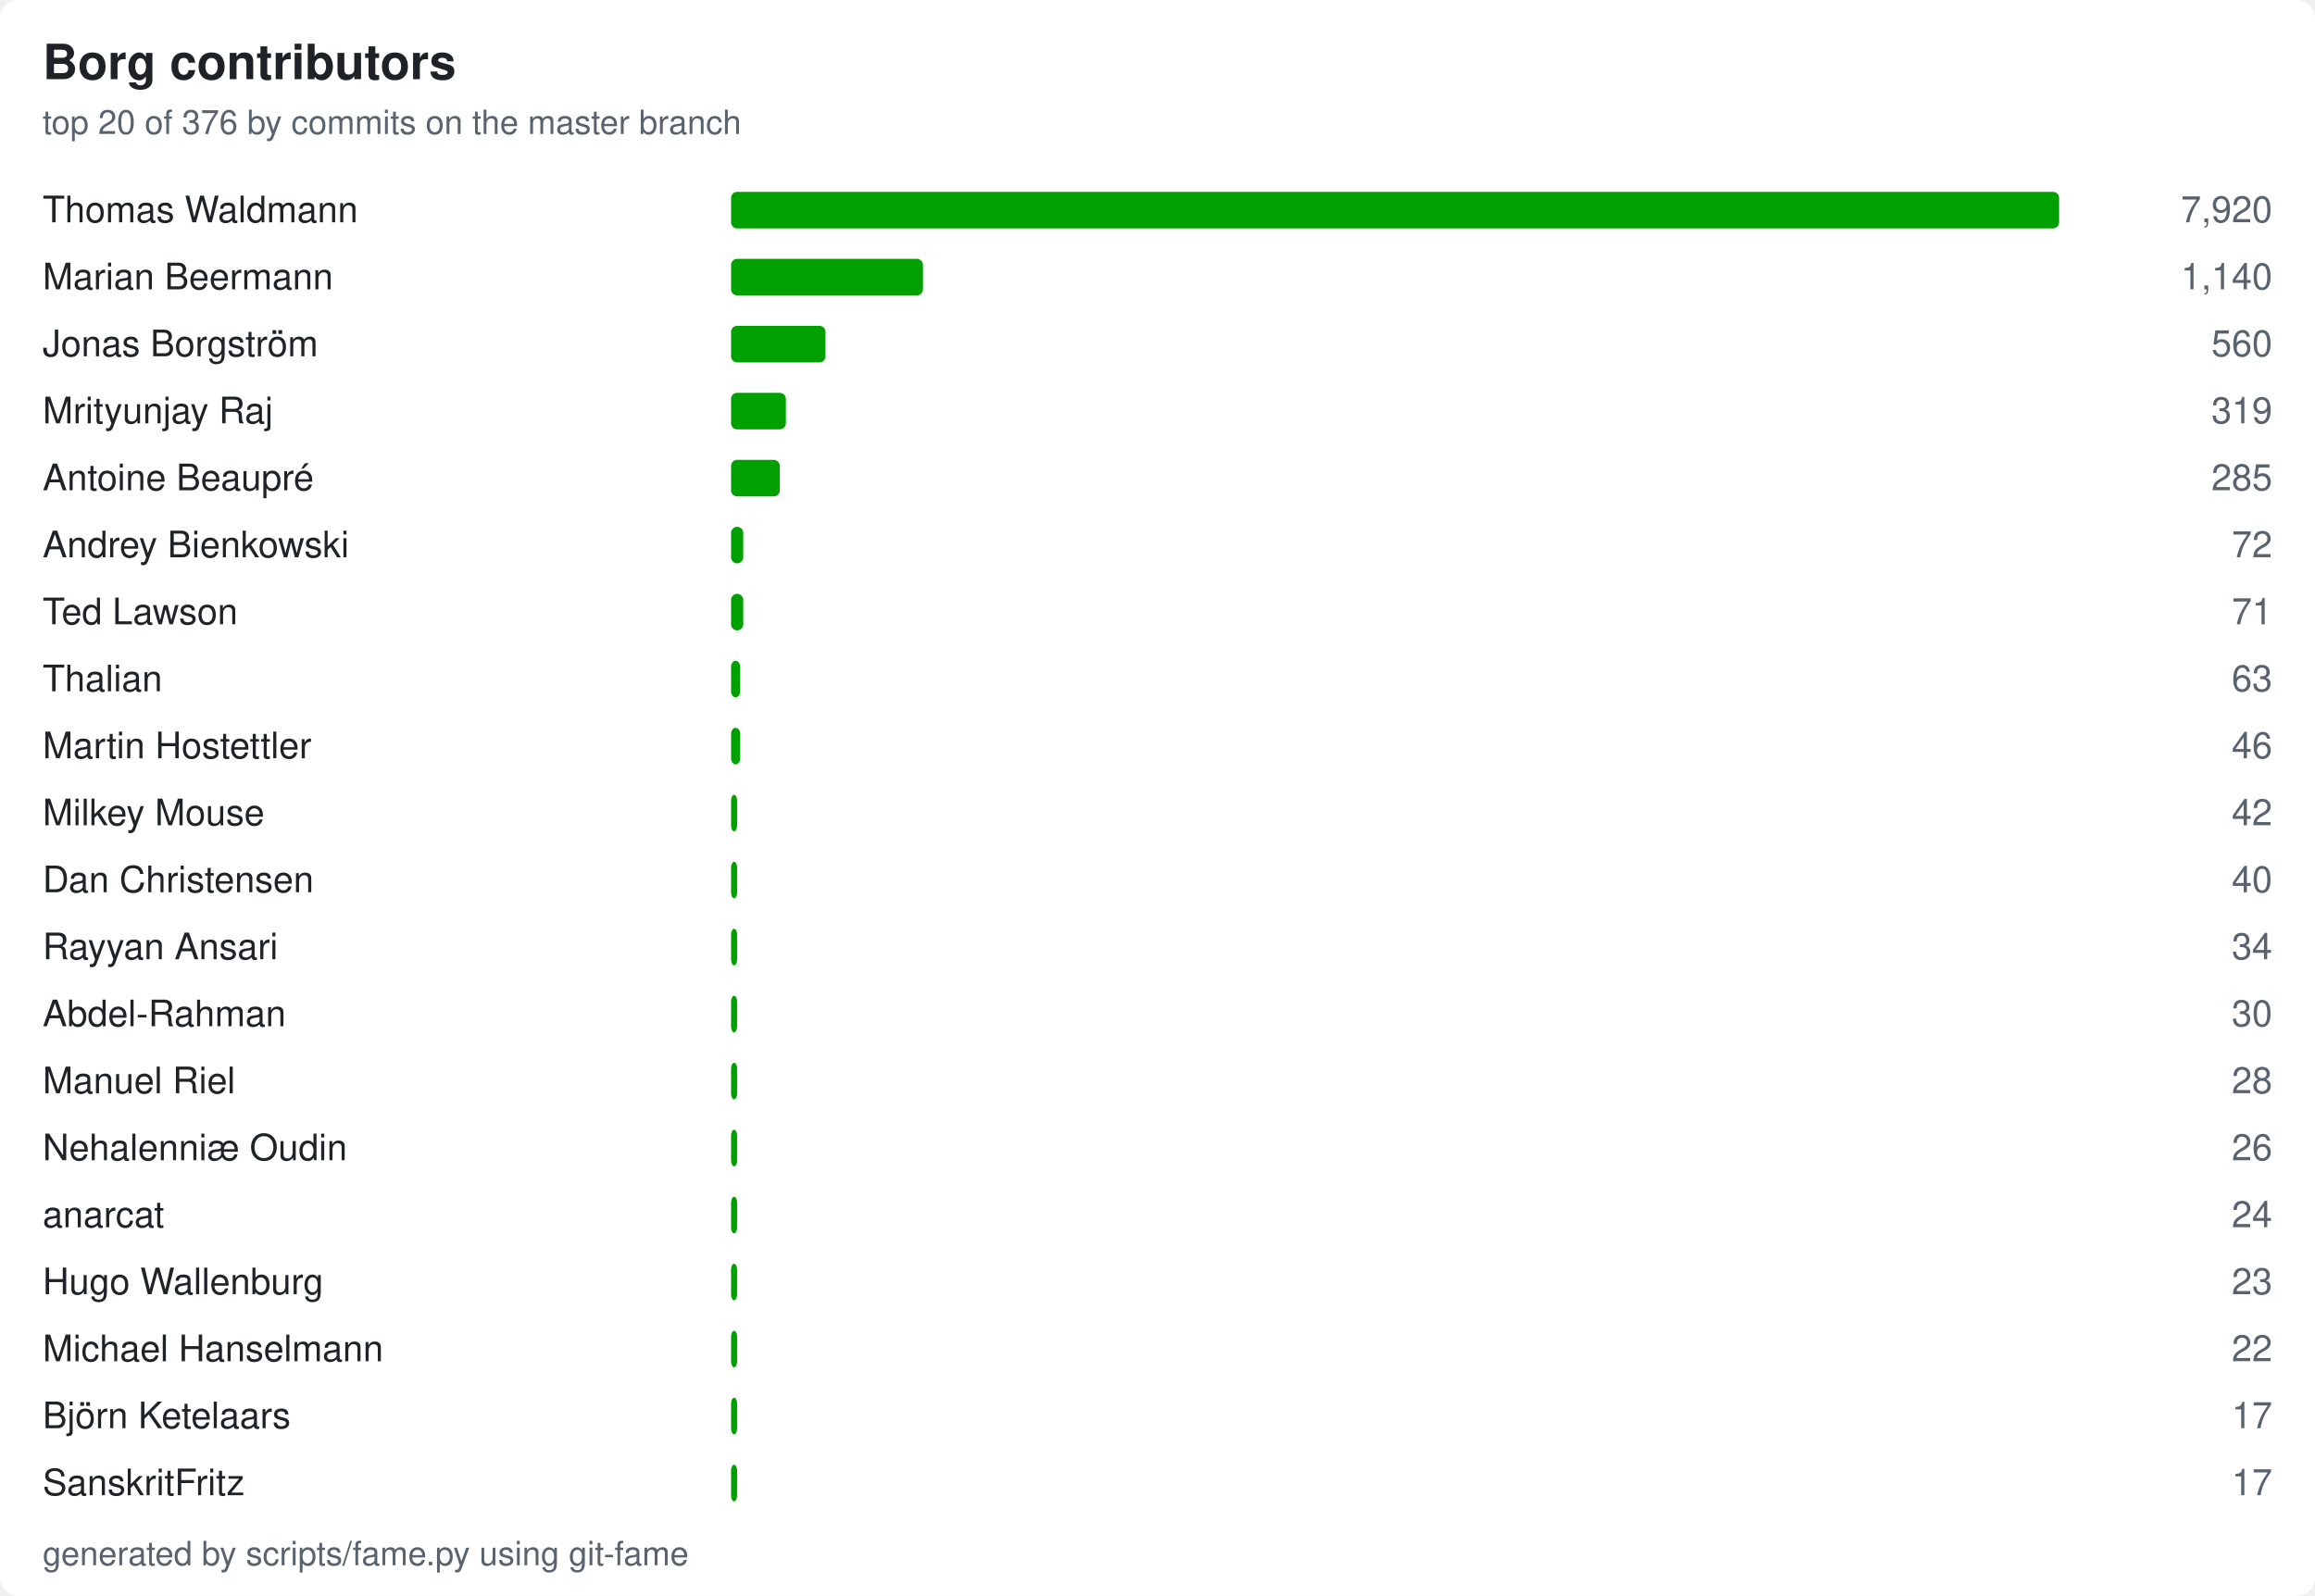
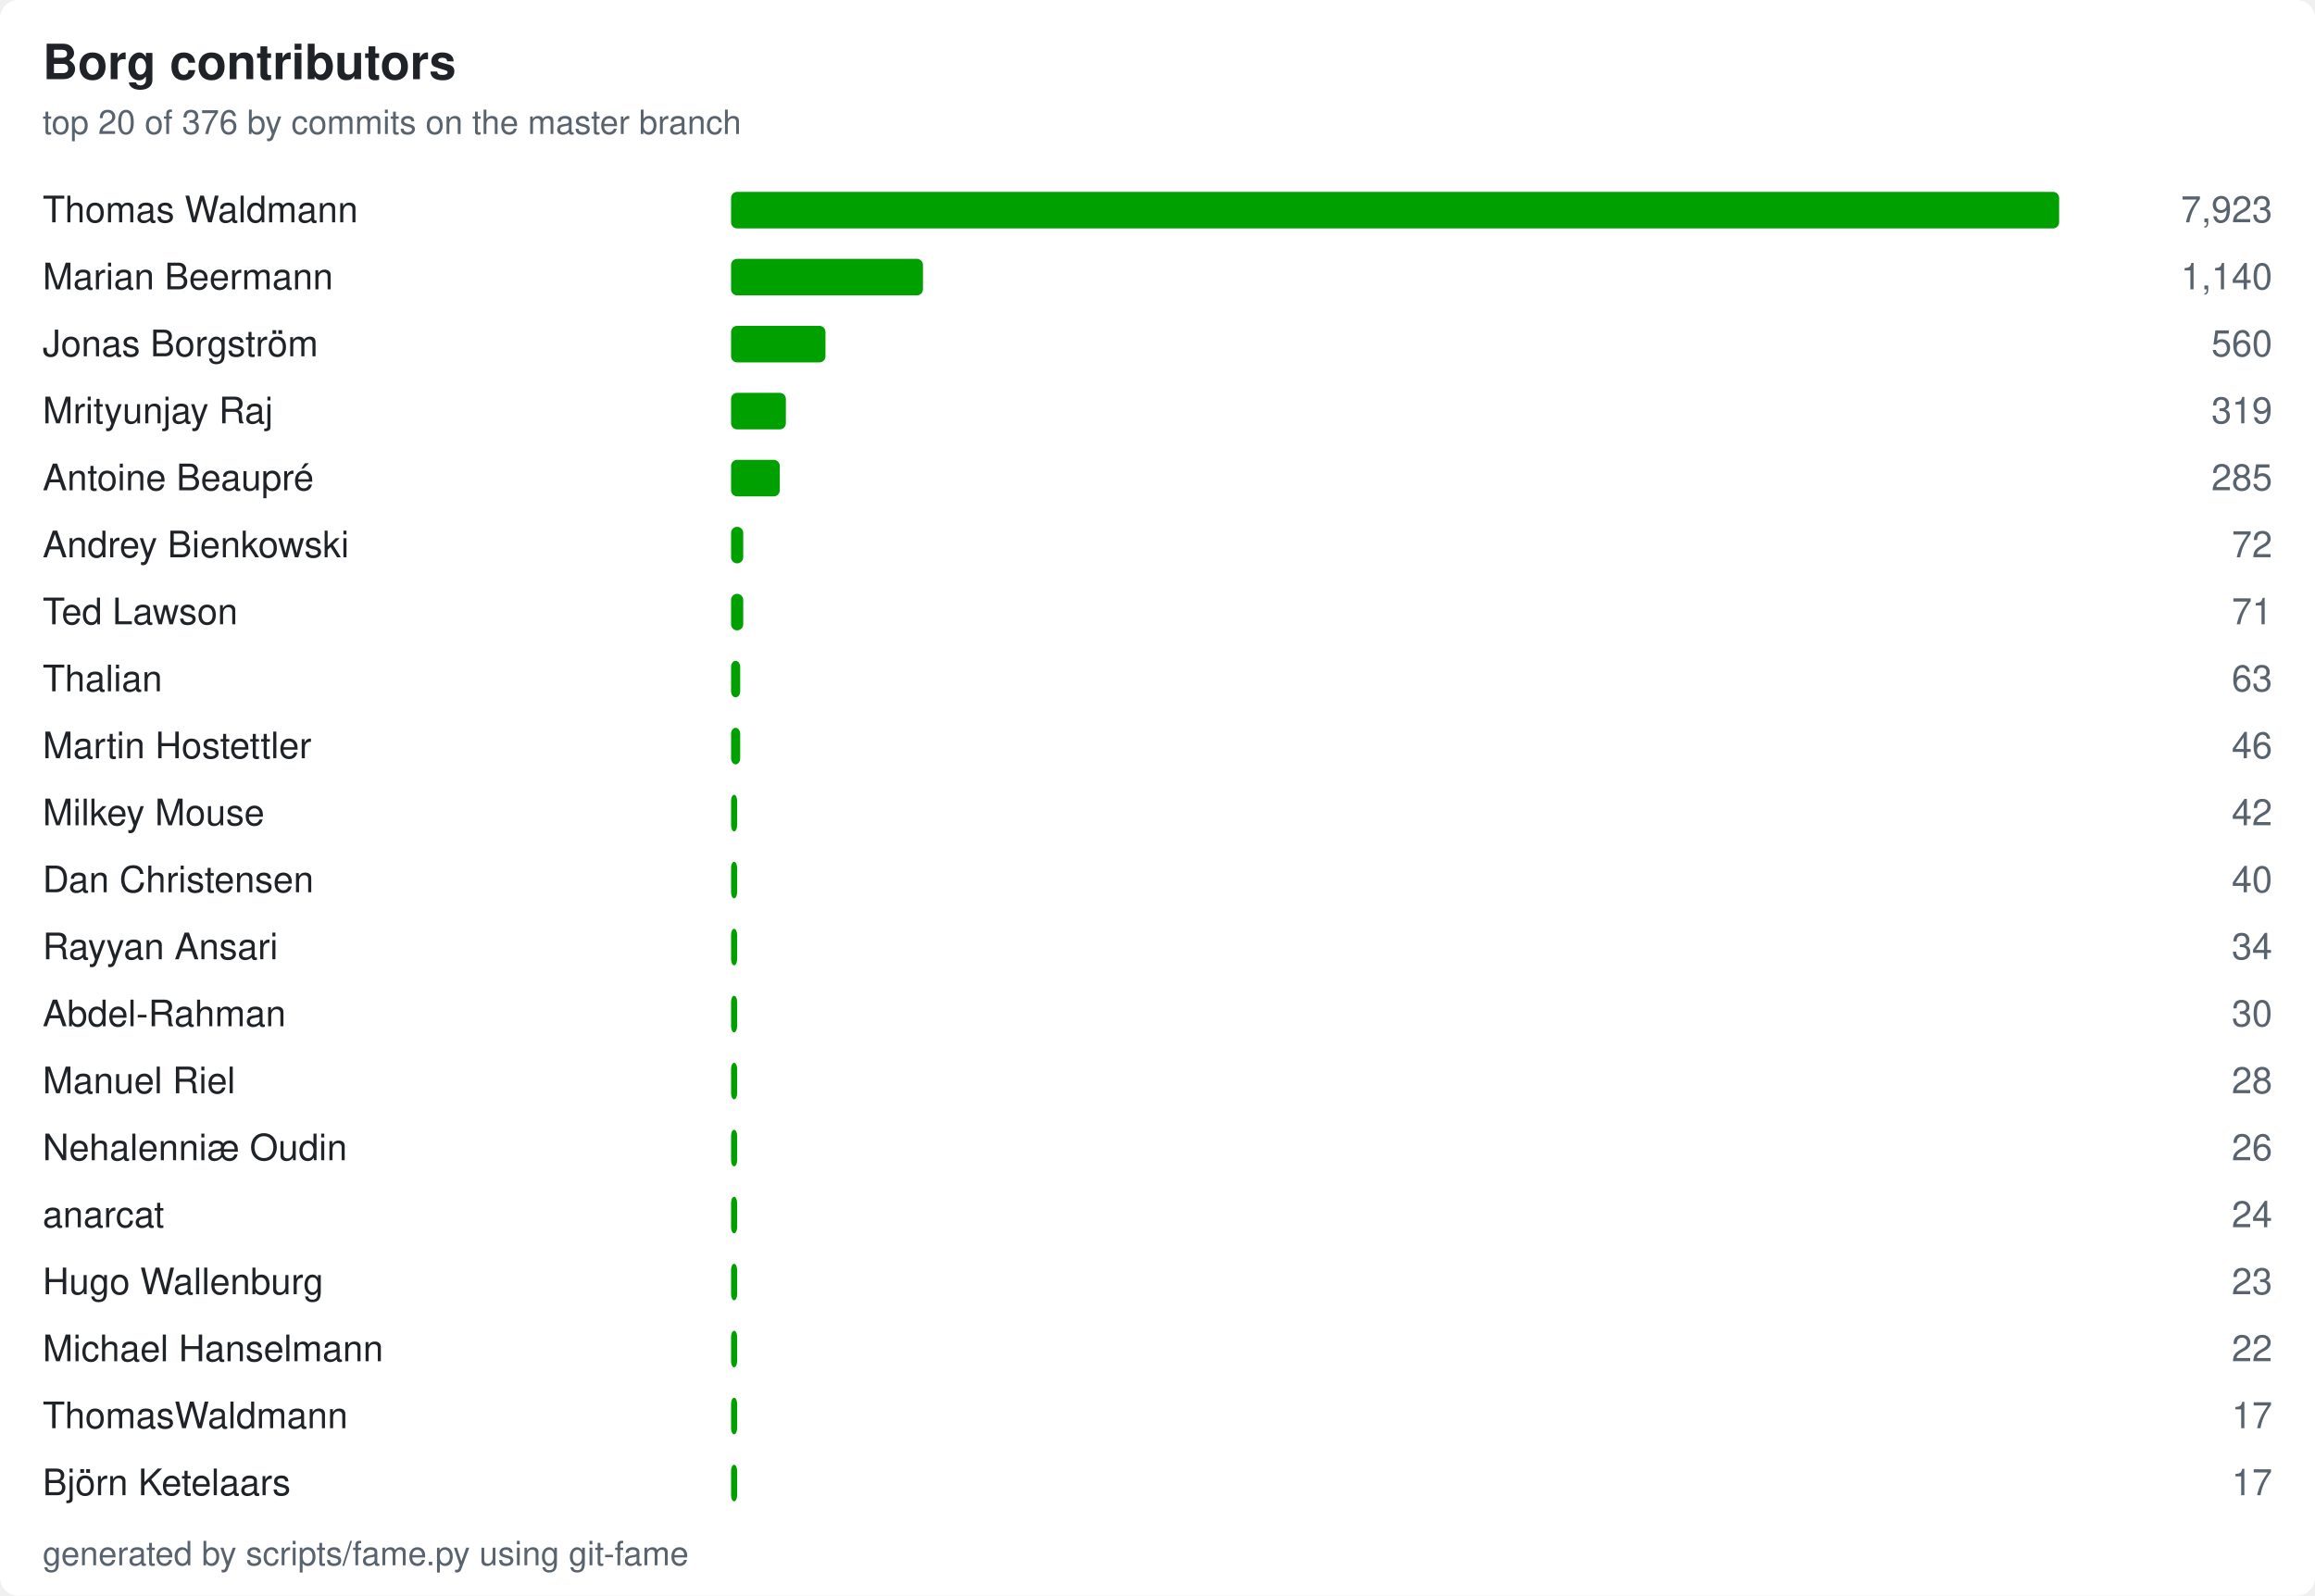
<svg xmlns="http://www.w3.org/2000/svg" width="760" height="524" viewBox="0 0 760 524" role="img" aria-label="Borg contributors by commit count">
  <style>
    text { font-family: -apple-system, "Segoe UI", Helvetica, Arial, sans-serif }
    .bg { fill: #ffffff }
    .title { font-size: 16px; font-weight: 600; fill: #1f2328 }
    .name { font-size: 12px; fill: #1f2328 }
    .subtitle, .footer, .count { font-size: 11px; fill: #59636e }
    .count { font-size: 12px; text-anchor: end }
    .bar { fill: #00a000 }
    @media (prefers-color-scheme: dark) {
        .bg { fill: #0d1117 }
        .title, .name { fill: #e6edf3 }
        .subtitle, .footer, .count { fill: #9198a1 }
        .bar { fill: #00dd00 }
    }
</style>
  <rect class="bg" x="0" y="0" width="760" height="524" rx="6" />
  <text class="title" x="14" y="26">Borg contributors</text>
  <text class="subtitle" x="14" y="44">top 20 of 376 by commits on the master branch</text>
  <text class="name" x="14" y="73">Thomas Waldmann</text>
  <rect class="bar" x="240" y="63" width="436" height="12" rx="2" />
-   <text class="count" x="746" y="73">7,920</text>
+   <text class="count" x="746" y="73">7,923</text>
  <text class="name" x="14" y="95">Marian Beermann</text>
  <rect class="bar" x="240" y="85" width="63" height="12" rx="2" />
  <text class="count" x="746" y="95">1,140</text>
  <text class="name" x="14" y="117">Jonas Borgström</text>
  <rect class="bar" x="240" y="107" width="31" height="12" rx="2" />
  <text class="count" x="746" y="117">560</text>
  <text class="name" x="14" y="139">Mrityunjay Raj</text>
  <rect class="bar" x="240" y="129" width="18" height="12" rx="2" />
  <text class="count" x="746" y="139">319</text>
  <text class="name" x="14" y="161">Antoine Beaupré</text>
  <rect class="bar" x="240" y="151" width="16" height="12" rx="2" />
  <text class="count" x="746" y="161">285</text>
  <text class="name" x="14" y="183">Andrey Bienkowski</text>
  <rect class="bar" x="240" y="173" width="4" height="12" rx="2" />
  <text class="count" x="746" y="183">72</text>
  <text class="name" x="14" y="205">Ted Lawson</text>
  <rect class="bar" x="240" y="195" width="4" height="12" rx="2" />
  <text class="count" x="746" y="205">71</text>
  <text class="name" x="14" y="227">Thalian</text>
  <rect class="bar" x="240" y="217" width="3" height="12" rx="2" />
  <text class="count" x="746" y="227">63</text>
  <text class="name" x="14" y="249">Martin Hostettler</text>
  <rect class="bar" x="240" y="239" width="3" height="12" rx="2" />
  <text class="count" x="746" y="249">46</text>
  <text class="name" x="14" y="271">Milkey Mouse</text>
  <rect class="bar" x="240" y="261" width="2" height="12" rx="2" />
  <text class="count" x="746" y="271">42</text>
  <text class="name" x="14" y="293">Dan Christensen</text>
  <rect class="bar" x="240" y="283" width="2" height="12" rx="2" />
  <text class="count" x="746" y="293">40</text>
  <text class="name" x="14" y="315">Rayyan Ansari</text>
  <rect class="bar" x="240" y="305" width="2" height="12" rx="2" />
  <text class="count" x="746" y="315">34</text>
  <text class="name" x="14" y="337">Abdel-Rahman</text>
  <rect class="bar" x="240" y="327" width="2" height="12" rx="2" />
  <text class="count" x="746" y="337">30</text>
  <text class="name" x="14" y="359">Manuel Riel</text>
  <rect class="bar" x="240" y="349" width="2" height="12" rx="2" />
  <text class="count" x="746" y="359">28</text>
  <text class="name" x="14" y="381">Nehalenniæ Oudin</text>
  <rect class="bar" x="240" y="371" width="2" height="12" rx="2" />
  <text class="count" x="746" y="381">26</text>
  <text class="name" x="14" y="403">anarcat</text>
  <rect class="bar" x="240" y="393" width="2" height="12" rx="2" />
  <text class="count" x="746" y="403">24</text>
  <text class="name" x="14" y="425">Hugo Wallenburg</text>
  <rect class="bar" x="240" y="415" width="2" height="12" rx="2" />
  <text class="count" x="746" y="425">23</text>
  <text class="name" x="14" y="447">Michael Hanselmann</text>
  <rect class="bar" x="240" y="437" width="2" height="12" rx="2" />
  <text class="count" x="746" y="447">22</text>
-   <text class="name" x="14" y="469">Björn Ketelaars</text>
+   <text class="name" x="14" y="469">ThomasWaldmann</text>
  <rect class="bar" x="240" y="459" width="2" height="12" rx="2" />
  <text class="count" x="746" y="469">17</text>
-   <text class="name" x="14" y="491">SanskritFritz</text>
+   <text class="name" x="14" y="491">Björn Ketelaars</text>
  <rect class="bar" x="240" y="481" width="2" height="12" rx="2" />
  <text class="count" x="746" y="491">17</text>
  <text class="footer" x="14" y="514">generated by scripts/fame.py using git-fame</text>
</svg>
